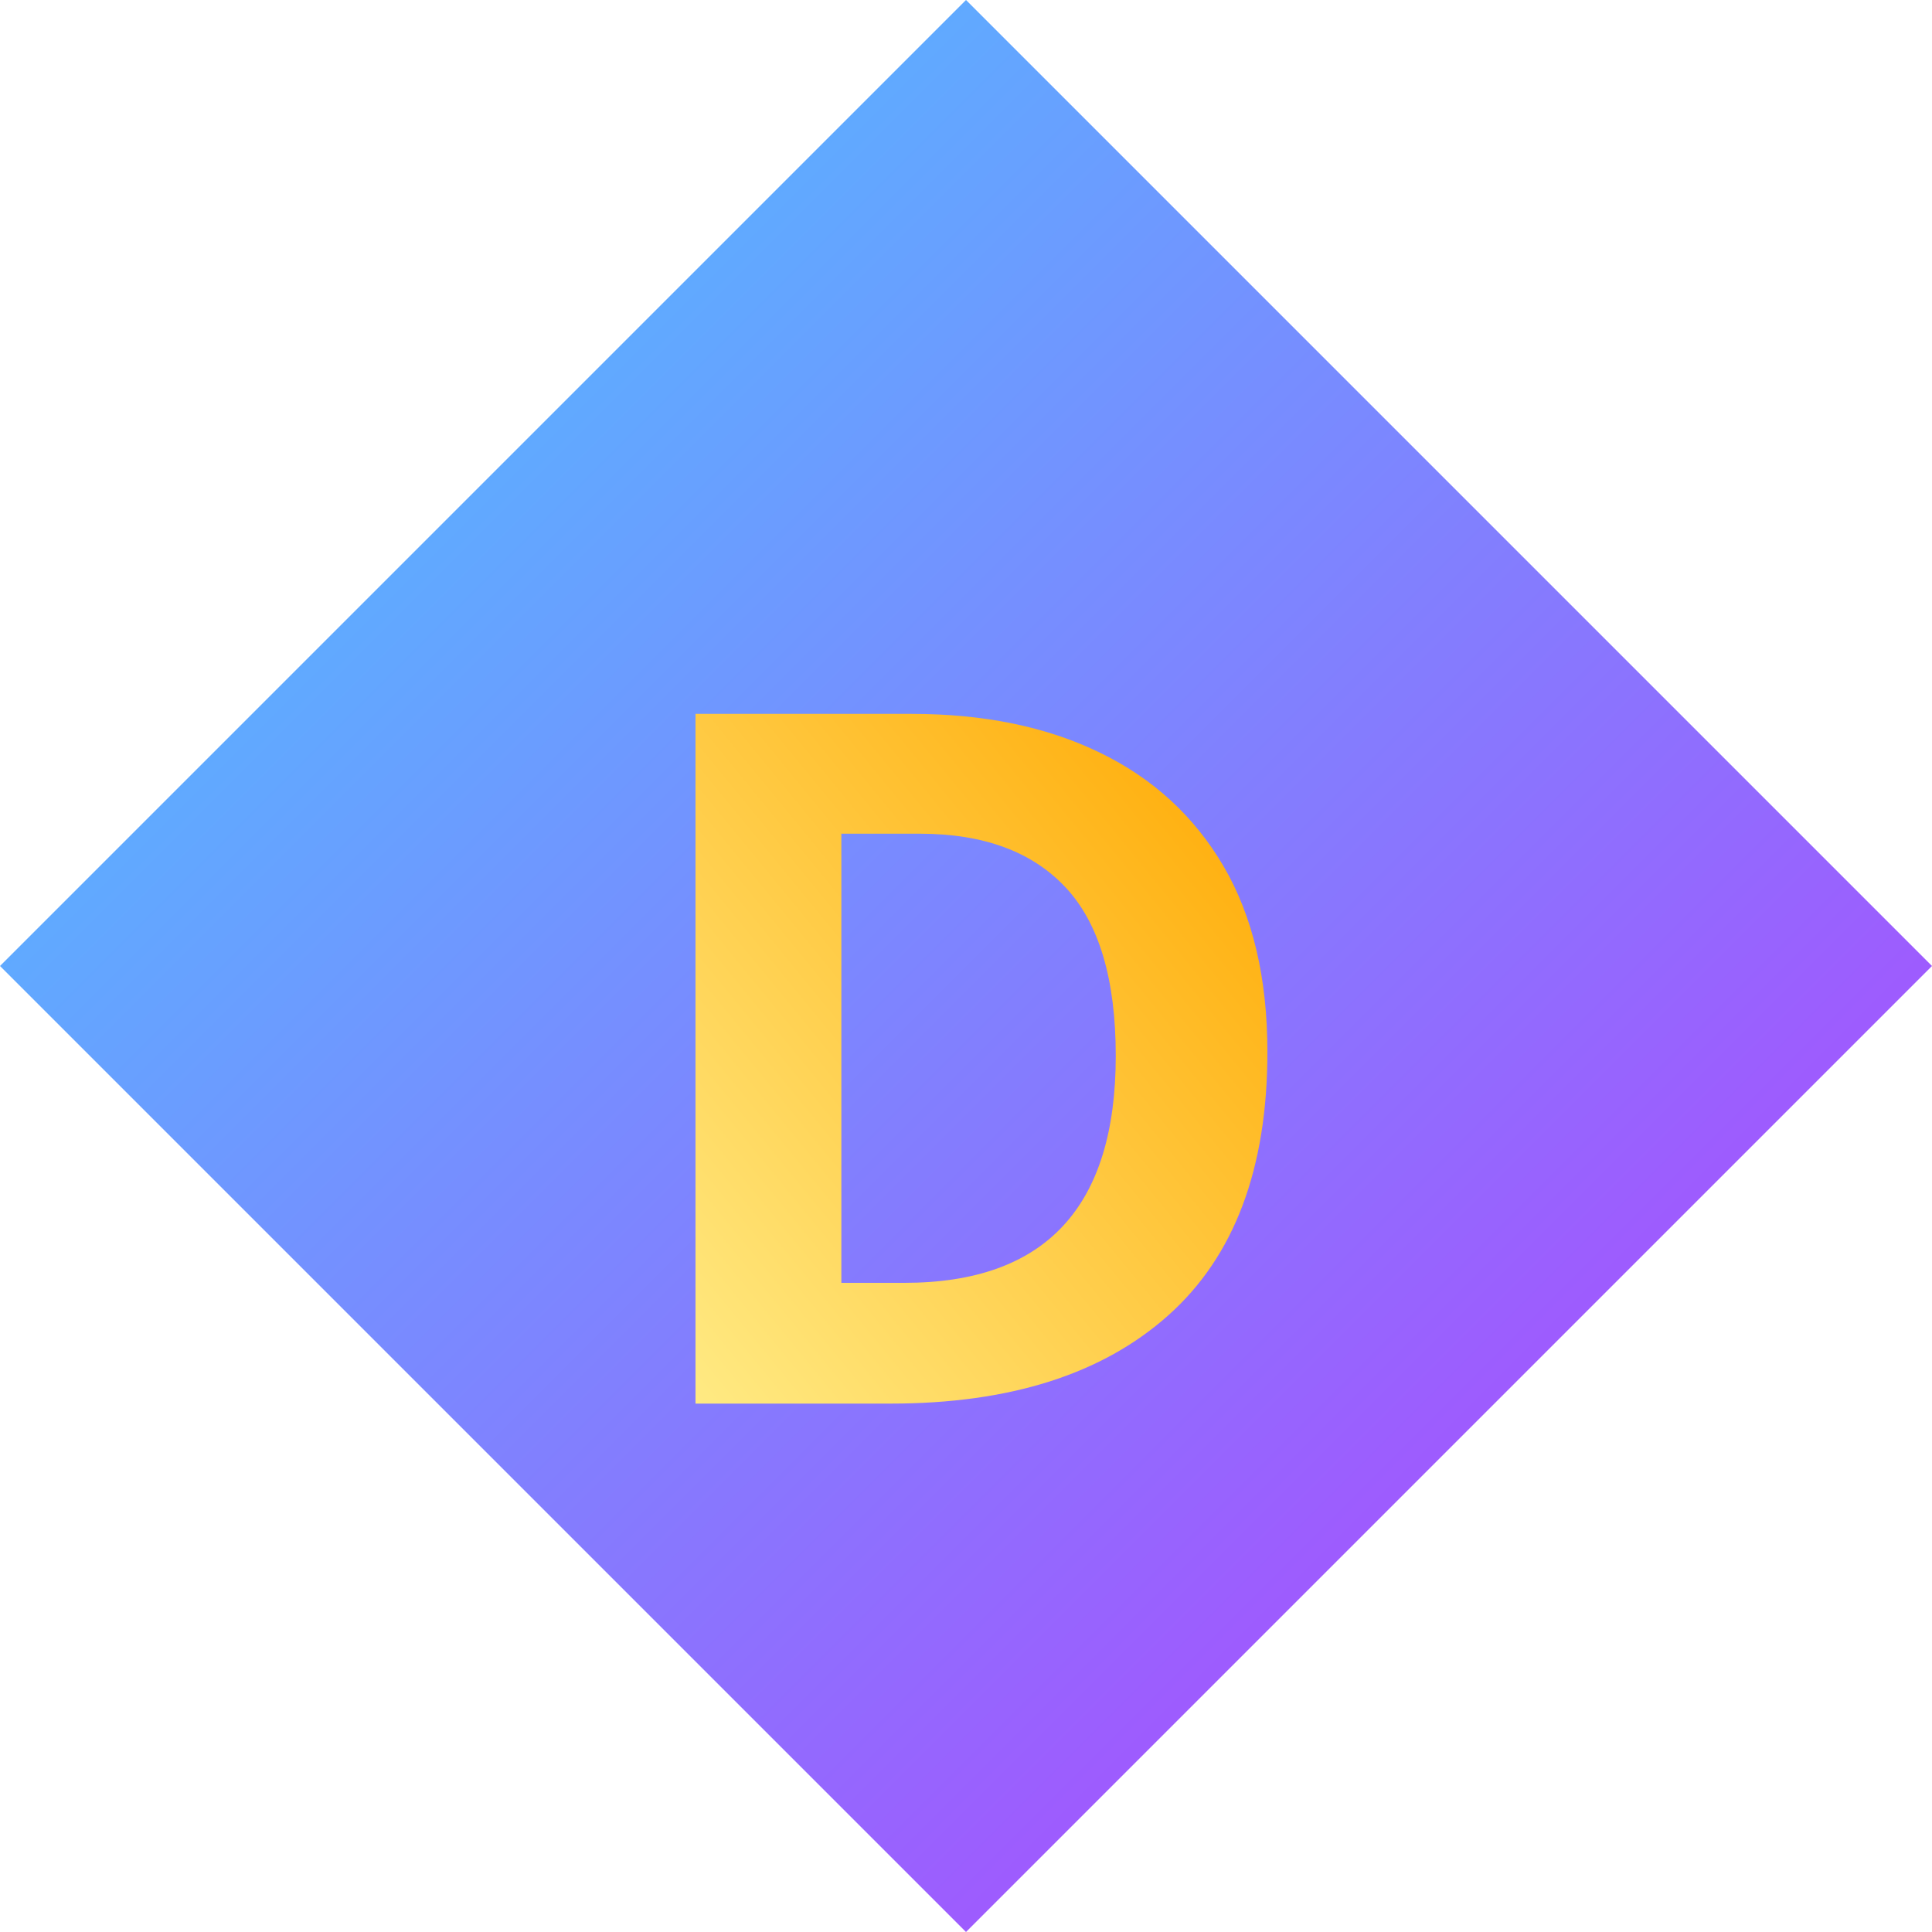
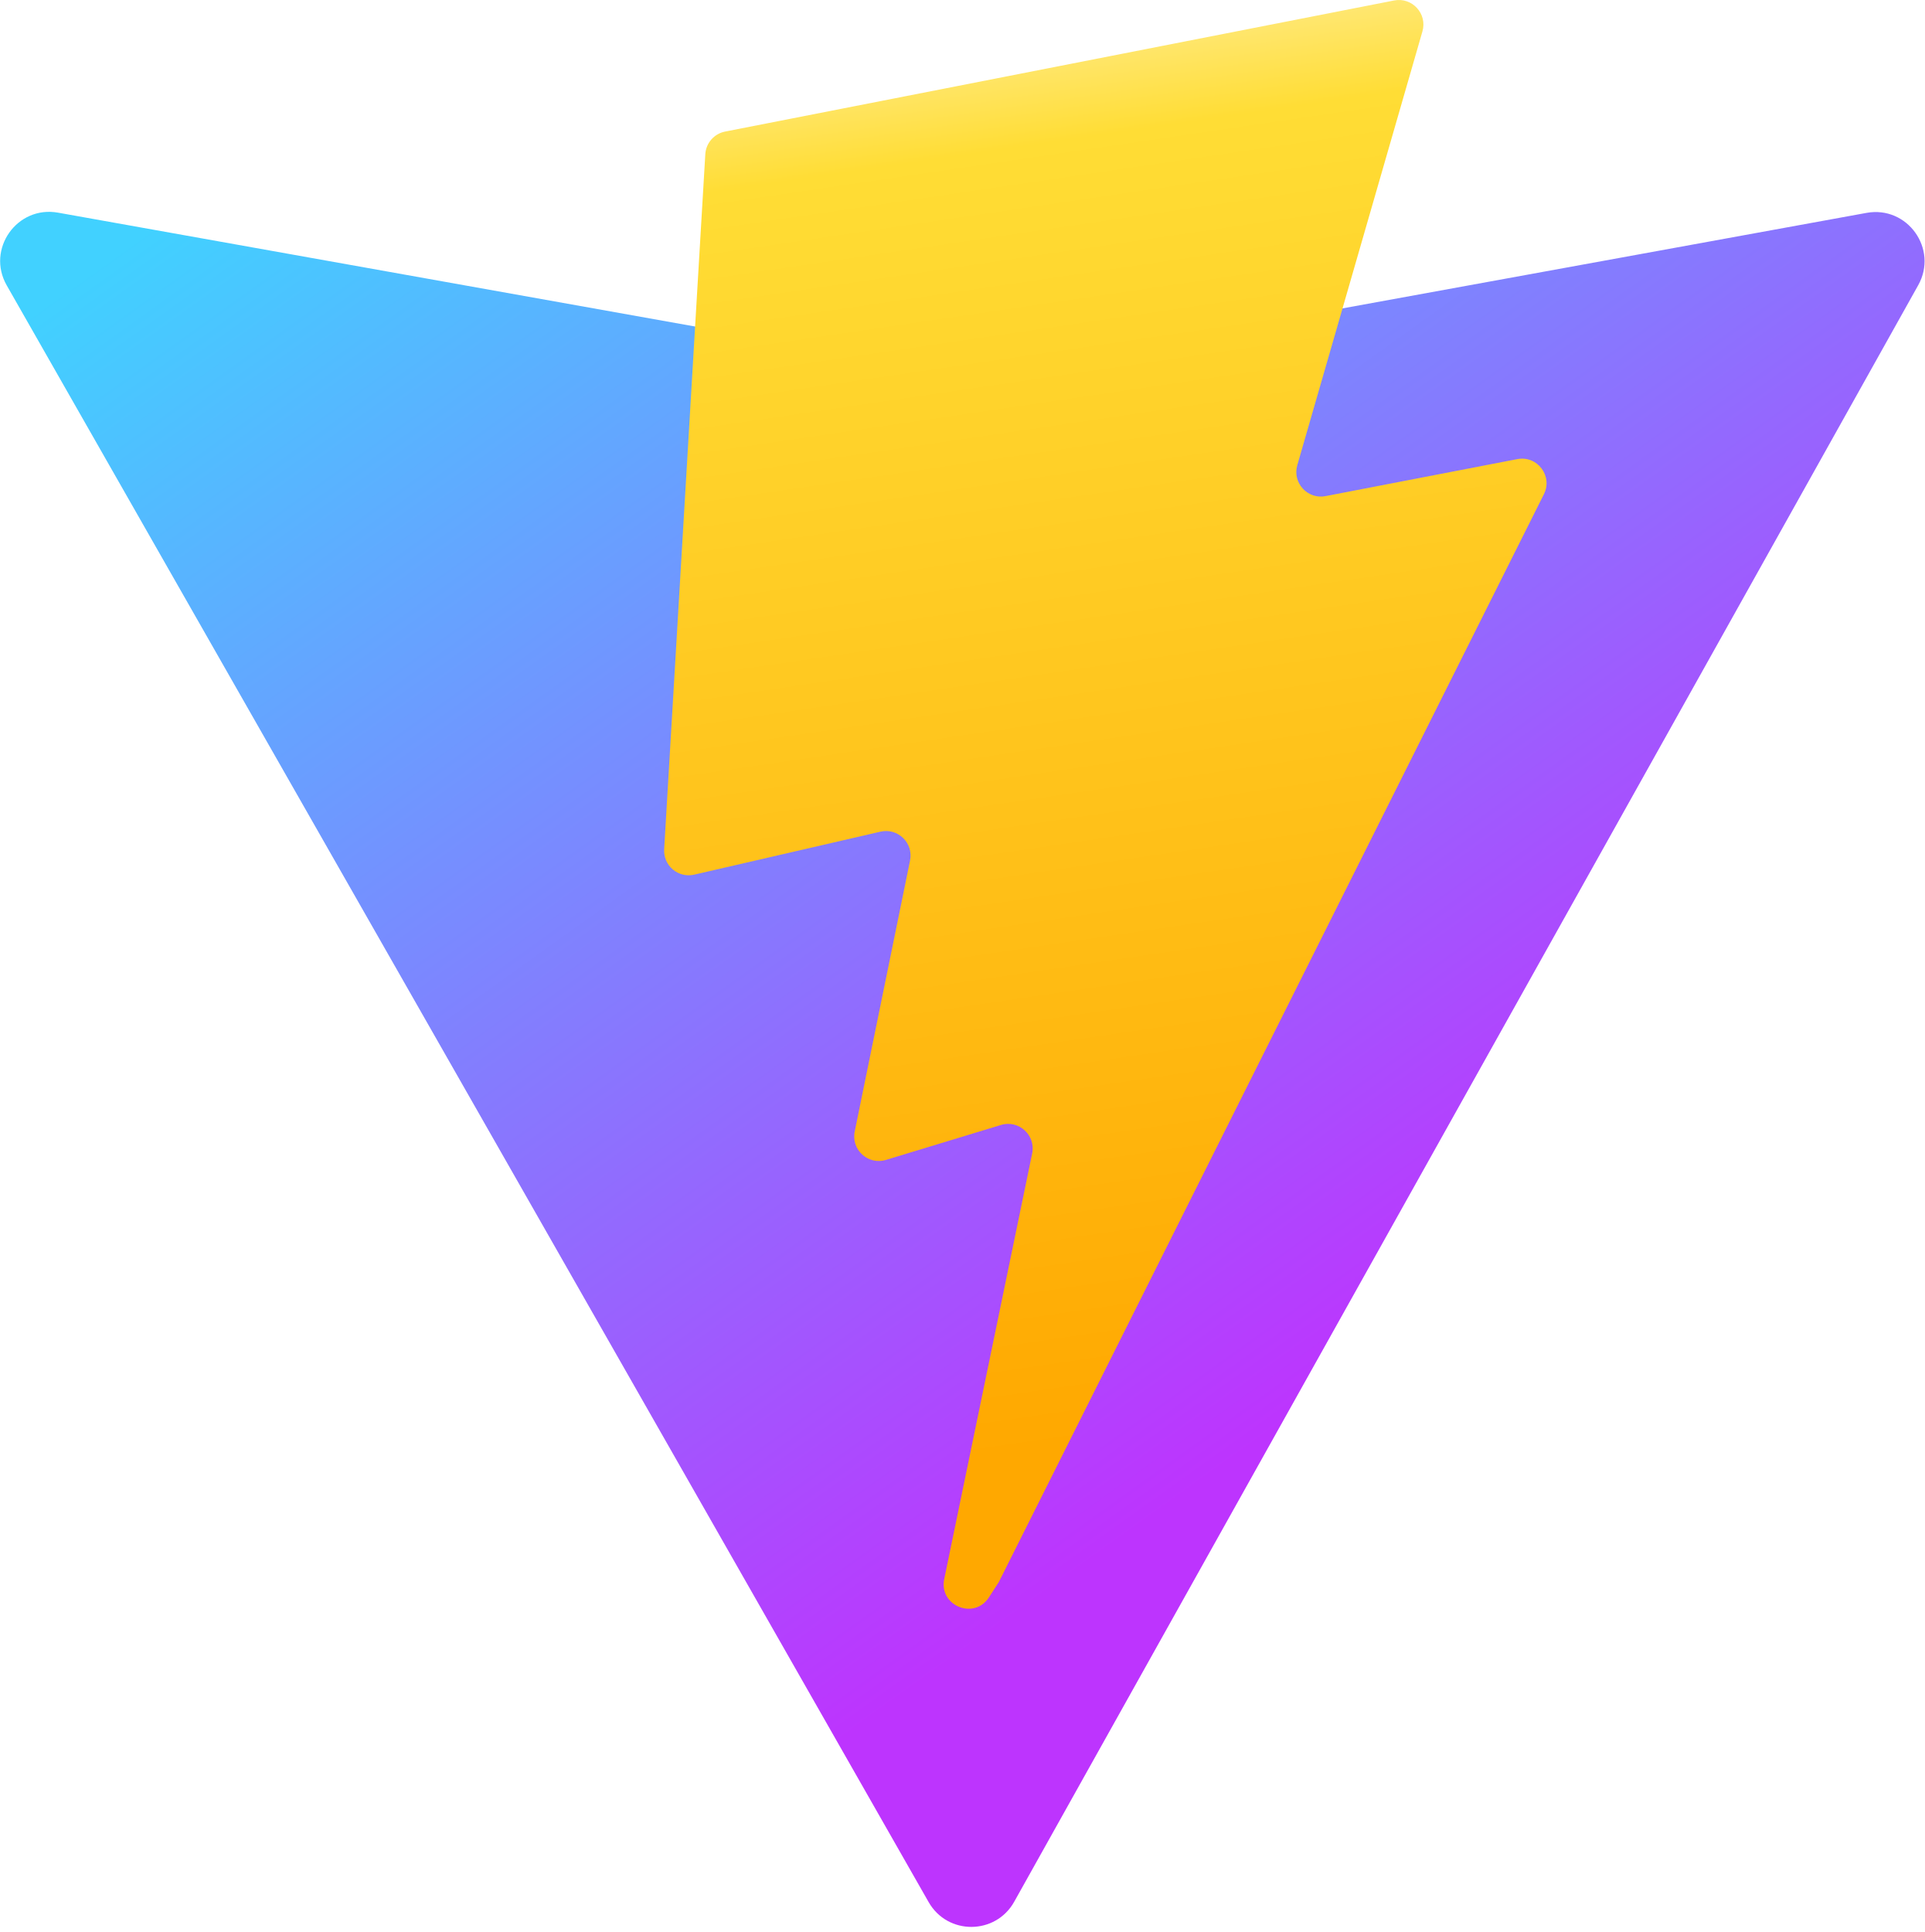
- <svg xmlns="http://www.w3.org/2000/svg" viewBox="0 0 256 256" width="32" height="32">
+ <svg xmlns="http://www.w3.org/2000/svg" aria-hidden="true" role="img" class="iconify iconify--logos" width="31.88" height="32" preserveAspectRatio="xMidYMid meet" viewBox="0 0 256 257">
  <defs>
-     <linearGradient id="grad1" x1="0%" y1="0%" x2="100%" y2="100%">
+     <linearGradient id="IconifyId1813088fe1fbc01fb466" x1="-.828%" x2="57.636%" y1="7.652%" y2="78.411%">
      <stop offset="0%" stop-color="#41D1FF" />
      <stop offset="100%" stop-color="#BD34FE" />
    </linearGradient>
-     <linearGradient id="grad2" x1="0%" y1="100%" x2="100%" y2="0%">
+     <linearGradient id="IconifyId1813088fe1fbc01fb467" x1="43.376%" x2="50.316%" y1="2.242%" y2="89.03%">
      <stop offset="0%" stop-color="#FFEA83" />
+       <stop offset="8.333%" stop-color="#FFDD35" />
      <stop offset="100%" stop-color="#FFA800" />
    </linearGradient>
  </defs>
-   <path d="M128 0 L256 128 L128 256 L0 128 Z" fill="url(#grad1)" />
-   <text x="50%" y="55%" text-anchor="middle" dominant-baseline="middle" font-family="Poppins, sans-serif" font-weight="700" font-size="128" fill="url(#grad2)">
-     D
-   </text>
+   <path fill="url(#IconifyId1813088fe1fbc01fb466)" d="M255.153 37.938L134.897 252.976c-2.483 4.44-8.862 4.466-11.382.048L.875 37.958c-2.746-4.814 1.371-10.646 6.827-9.67l120.385 21.517a6.537 6.537 0 0 0 2.322-.004l117.867-21.483c5.438-.991 9.574 4.796 6.877 9.62Z" />
+   <path fill="url(#IconifyId1813088fe1fbc01fb467)" d="M185.432.063L96.44 17.501a3.268 3.268 0 0 0-2.634 3.014l-5.474 92.456a3.268 3.268 0 0 0 3.997 3.378l24.777-5.718c2.318-.535 4.413 1.507 3.936 3.838l-7.361 36.047c-.495 2.426 1.782 4.5 4.151 3.78l15.304-4.649c2.372-.72 4.652 1.36 4.15 3.788l-11.698 56.621c-.732 3.542 3.979 5.473 5.943 2.437l1.313-2.028l72.516-144.72c1.215-2.423-.88-5.186-3.54-4.672l-25.505 4.922c-2.396.462-4.435-1.77-3.759-4.114l16.646-57.705c.677-2.35-1.37-4.583-3.769-4.113Z" />
</svg>
